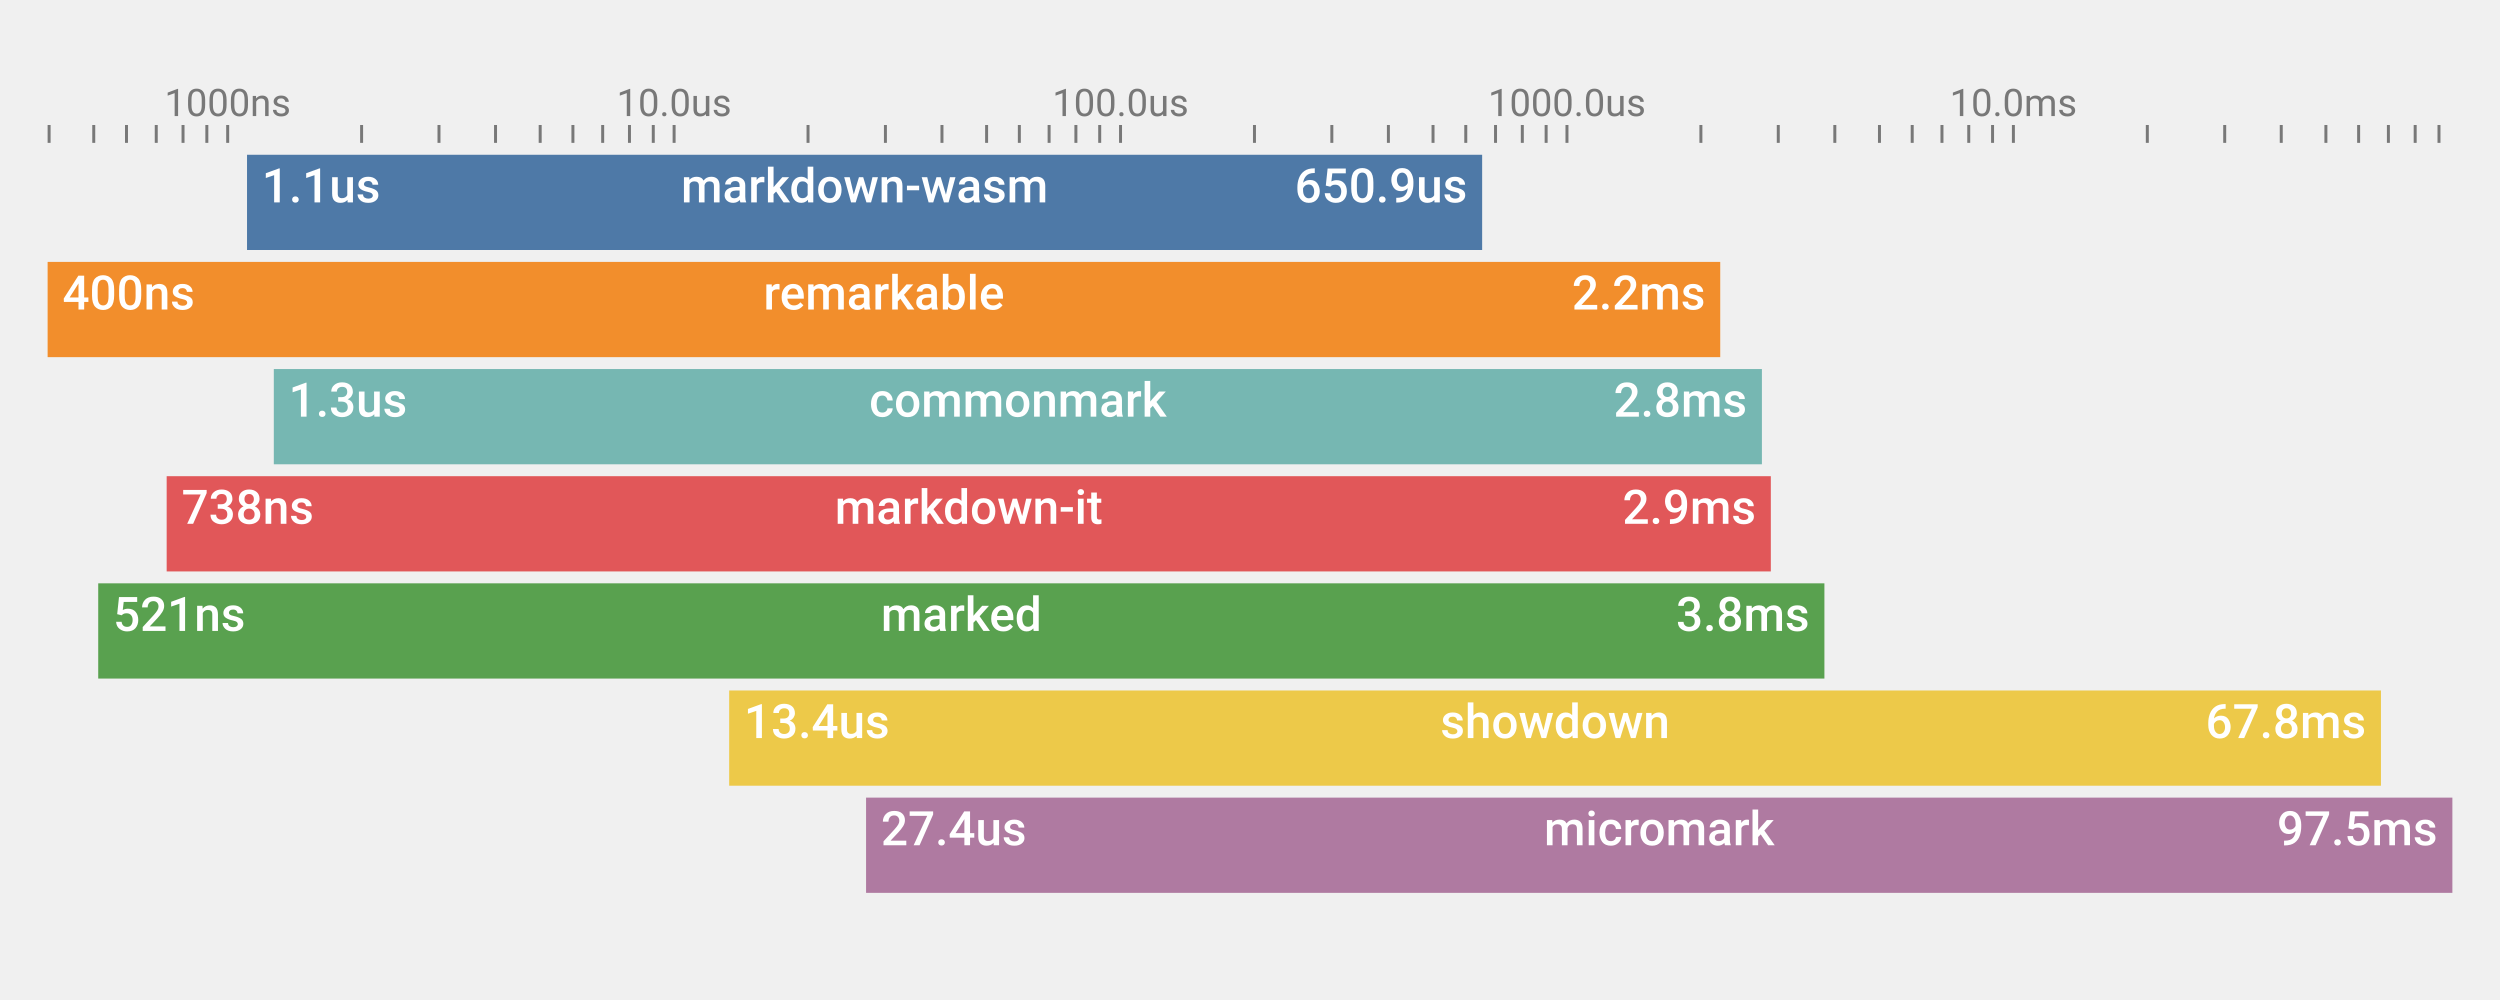
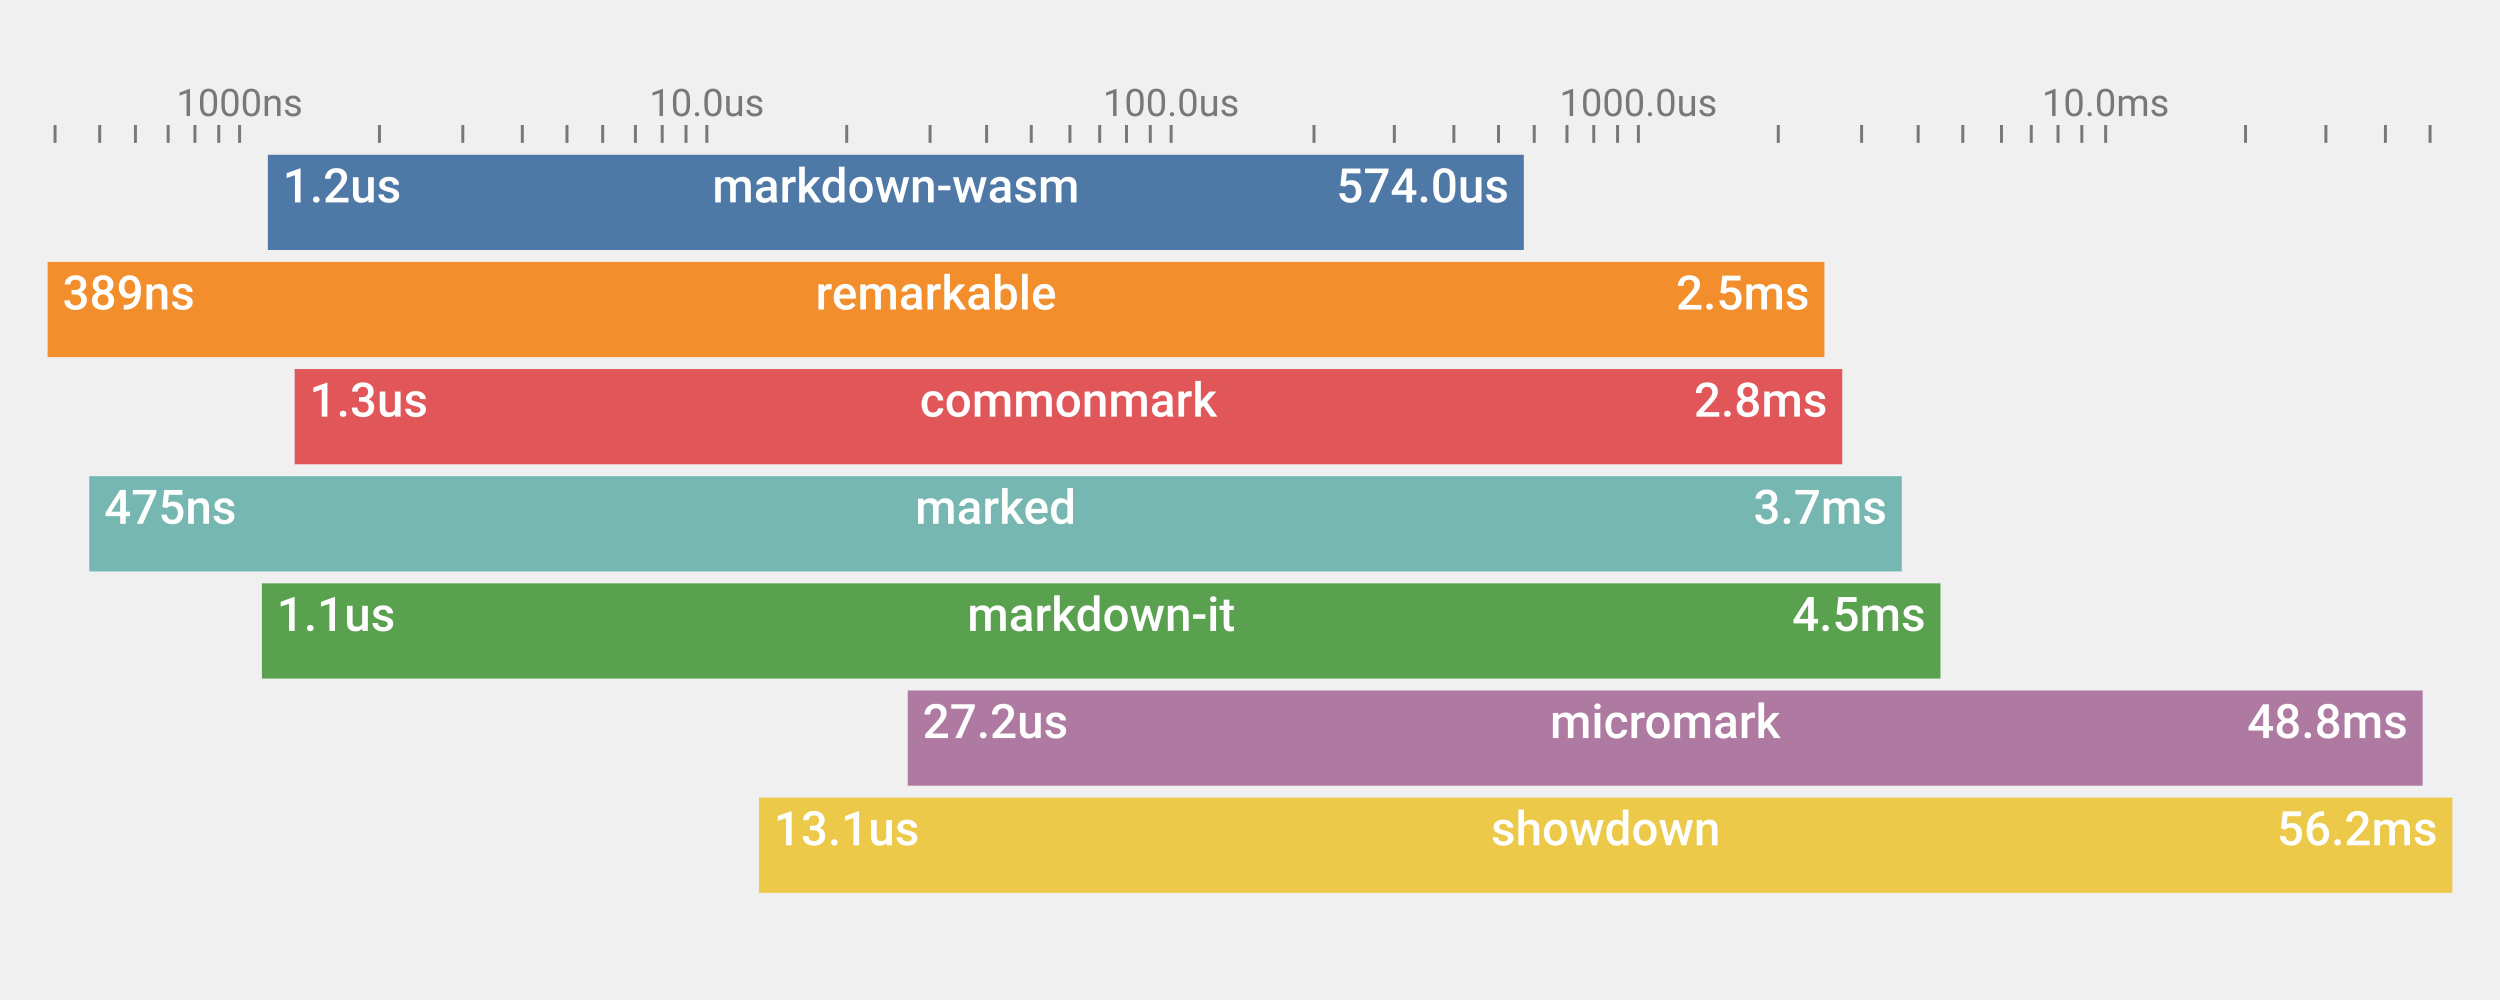
<svg xmlns="http://www.w3.org/2000/svg" width="840" height="336" font-family="system-ui,-apple-system,&quot;Segoe UI&quot;,Roboto,&quot;Helvetica Neue&quot;,&quot;Noto Sans&quot;,&quot;Liberation Sans&quot;,Arial,sans-serif" font-size="16" viewBox="0 0 840 336">
-   <path fill="#4e79a7" d="M83 52h415v32H83z" />
-   <path fill="#f28e2c" d="M16 88h562v32H16z" />
-   <path fill="#76b7b2" d="M92 124h500v32H92z" />
-   <path fill="#e15759" d="M56 160h539v32H56z" />
-   <path fill="#59a14f" d="M33 196h580v32H33z" />
-   <path fill="#edc949" d="M245 232h555v32H245z" />
-   <path fill="#af7aa1" d="M291 268h533v32H291z" />
+   <path fill="#4e79a7" d="M90 52h422v32H90z" />
+   <path fill="#f28e2c" d="M16 88h597v32H16z" />
+   <path fill="#e15759" d="M99 124h520v32H99z" />
+   <path fill="#76b7b2" d="M30 160h609v32H30z" />
+   <path fill="#59a14f" d="M88 196h564v32H88z" />
+   <path fill="#af7aa1" d="M305 232h509v32H305z" />
+   <path fill="#edc949" d="M255 268h569v32H255z" />
  <g fill="#fff" font-weight="500" text-anchor="middle">
-     <text x="290.5" y="68" alignment-baseline="central">markdown-wasm</text>
-     <text x="297" y="104" alignment-baseline="central">remarkable</text>
-     <text x="342" y="140" alignment-baseline="central">commonmark</text>
-     <text x="325.5" y="176" alignment-baseline="central">markdown-it</text>
-     <text x="323" y="212" alignment-baseline="central">marked</text>
-     <text x="522.5" y="248" alignment-baseline="central">showdown</text>
-     <text x="557.5" y="284" alignment-baseline="central">micromark</text>
+     <text x="301" y="68" alignment-baseline="central">markdown-wasm</text>
+     <text x="314.5" y="104" alignment-baseline="central">remarkable</text>
+     <text x="359" y="140" alignment-baseline="central">commonmark</text>
+     <text x="334.5" y="176" alignment-baseline="central">marked</text>
+     <text x="370" y="212" alignment-baseline="central">markdown-it</text>
+     <text x="559.5" y="248" alignment-baseline="central">micromark</text>
+     <text x="539.5" y="284" alignment-baseline="central">showdown</text>
  </g>
  <g fill="#fff" font-weight="500">
-     <text x="83" y="68" alignment-baseline="central" dx="5">1.1us</text>
-     <text x="16" y="104" alignment-baseline="central" dx="5">400ns</text>
-     <text x="92" y="140" alignment-baseline="central" dx="5">1.3us</text>
-     <text x="56" y="176" alignment-baseline="central" dx="5">738ns</text>
-     <text x="33" y="212" alignment-baseline="central" dx="5">521ns</text>
-     <text x="245" y="248" alignment-baseline="central" dx="5">13.4us</text>
-     <text x="291" y="284" alignment-baseline="central" dx="5">27.4us</text>
+     <text x="90" y="68" alignment-baseline="central" dx="5">1.2us</text>
+     <text x="16" y="104" alignment-baseline="central" dx="5">389ns</text>
+     <text x="99" y="140" alignment-baseline="central" dx="5">1.3us</text>
+     <text x="30" y="176" alignment-baseline="central" dx="5">475ns</text>
+     <text x="88" y="212" alignment-baseline="central" dx="5">1.1us</text>
+     <text x="305" y="248" alignment-baseline="central" dx="5">27.2us</text>
+     <text x="255" y="284" alignment-baseline="central" dx="5">13.1us</text>
  </g>
  <g fill="#fff" font-weight="500" text-anchor="end">
-     <text x="498" y="68" alignment-baseline="central" dx="-5">650.9us</text>
-     <text x="578" y="104" alignment-baseline="central" dx="-5">2.2ms</text>
-     <text x="592" y="140" alignment-baseline="central" dx="-5">2.8ms</text>
-     <text x="595" y="176" alignment-baseline="central" dx="-5">2.9ms</text>
-     <text x="613" y="212" alignment-baseline="central" dx="-5">3.8ms</text>
-     <text x="800" y="248" alignment-baseline="central" dx="-5">67.8ms</text>
-     <text x="824" y="284" alignment-baseline="central" dx="-5">97.5ms</text>
+     <text x="512" y="68" alignment-baseline="central" dx="-5">574.0us</text>
+     <text x="613" y="104" alignment-baseline="central" dx="-5">2.5ms</text>
+     <text x="619" y="140" alignment-baseline="central" dx="-5">2.8ms</text>
+     <text x="639" y="176" alignment-baseline="central" dx="-5">3.7ms</text>
+     <text x="652" y="212" alignment-baseline="central" dx="-5">4.5ms</text>
+     <text x="814" y="248" alignment-baseline="central" dx="-5">48.8ms</text>
+     <text x="824" y="284" alignment-baseline="central" dx="-5">56.2ms</text>
  </g>
  <g fill="none" font-size="12.8" opacity=".5" text-anchor="middle">
-     <path stroke="currentColor" d="M16.5 48v-6m15 6v-6m11 6v-6m10 6v-6m9 6v-6m8 6v-6" class="tick" opacity="1" />
+     <path stroke="currentColor" d="M18.5 48v-6m15 6v-6m12 6v-6m11 6v-6m9 6v-6m8 6v-6" class="tick" opacity="1" />
    <g class="tick" opacity="1">
-       <path stroke="currentColor" d="M76.5 48v-6" />
-       <text y="-9" fill="currentColor" dy="0em" transform="translate(76.5 48)">1000ns</text>
+       <path stroke="currentColor" d="M80.5 48v-6" />
+       <text y="-9" fill="currentColor" dy="0em" transform="translate(80.5 48)">1000ns</text>
    </g>
-     <path stroke="currentColor" d="M121.5 48v-6m26 6v-6m19 6v-6m15 6v-6m11 6v-6m10 6v-6m9 6v-6m8 6v-6" class="tick" opacity="1" />
+     <path stroke="currentColor" d="M127.5 48v-6m28 6v-6m20 6v-6m15 6v-6m12 6v-6m11 6v-6m9 6v-6m8 6v-6" class="tick" opacity="1" />
    <g class="tick" opacity="1">
-       <path stroke="currentColor" d="M226.5 48v-6" />
-       <text y="-9" fill="currentColor" dy="0em" transform="translate(226.5 48)">10.0us</text>
+       <path stroke="currentColor" d="M237.5 48v-6" />
+       <text y="-9" fill="currentColor" dy="0em" transform="translate(237.5 48)">10.0us</text>
    </g>
-     <path stroke="currentColor" d="M271.5 48v-6m26 6v-6m19 6v-6m15 6v-6m11 6v-6m10 6v-6m9 6v-6m8 6v-6" class="tick" opacity="1" />
+     <path stroke="currentColor" d="M284.5 48v-6m28 6v-6m19 6v-6m15 6v-6m13 6v-6m10 6v-6m9 6v-6m8 6v-6" class="tick" opacity="1" />
    <g class="tick" opacity="1">
-       <path stroke="currentColor" d="M376.5 48v-6" />
-       <text y="-9" fill="currentColor" dy="0em" transform="translate(376.5 48)">100.0us</text>
+       <path stroke="currentColor" d="M393.5 48v-6" />
+       <text y="-9" fill="currentColor" dy="0em" transform="translate(393.5 48)">100.0us</text>
    </g>
-     <path stroke="currentColor" d="M421.5 48v-6m26 6v-6m19 6v-6m15 6v-6m11 6v-6m10 6v-6m9 6v-6m8 6v-6" class="tick" opacity="1" />
+     <path stroke="currentColor" d="M441.5 48v-6m27 6v-6m20 6v-6m15 6v-6m12 6v-6m11 6v-6m9 6v-6m8 6v-6" class="tick" opacity="1" />
    <g class="tick" opacity="1">
-       <path stroke="currentColor" d="M526.5 48v-6" />
-       <text y="-9" fill="currentColor" dy="0em" transform="translate(526.5 48)">1000.0us</text>
+       <path stroke="currentColor" d="M550.5 48v-6" />
+       <text y="-9" fill="currentColor" dy="0em" transform="translate(550.5 48)">1000.0us</text>
    </g>
-     <path stroke="currentColor" d="M571.5 48v-6m26 6v-6m19 6v-6m15 6v-6m11 6v-6m10 6v-6m9 6v-6m8 6v-6" class="tick" opacity="1" />
+     <path stroke="currentColor" d="M597.5 48v-6m28 6v-6m19 6v-6m15 6v-6m13 6v-6m10 6v-6m9 6v-6m8 6v-6" class="tick" opacity="1" />
    <g class="tick" opacity="1">
-       <path stroke="currentColor" d="M676.5 48v-6" />
-       <text y="-9" fill="currentColor" dy="0em" transform="translate(676.5 48)">10.0ms</text>
+       <path stroke="currentColor" d="M707.5 48v-6" />
+       <text y="-9" fill="currentColor" dy="0em" transform="translate(707.5 48)">10.0ms</text>
    </g>
-     <path stroke="currentColor" d="M721.5 48v-6m26 6v-6m19 6v-6m15 6v-6m11 6v-6m10 6v-6m9 6v-6m8 6v-6" class="tick" opacity="1" />
+     <path stroke="currentColor" d="M754.5 48v-6m27 6v-6m20 6v-6m15 6v-6" class="tick" opacity="1" />
  </g>
</svg>
